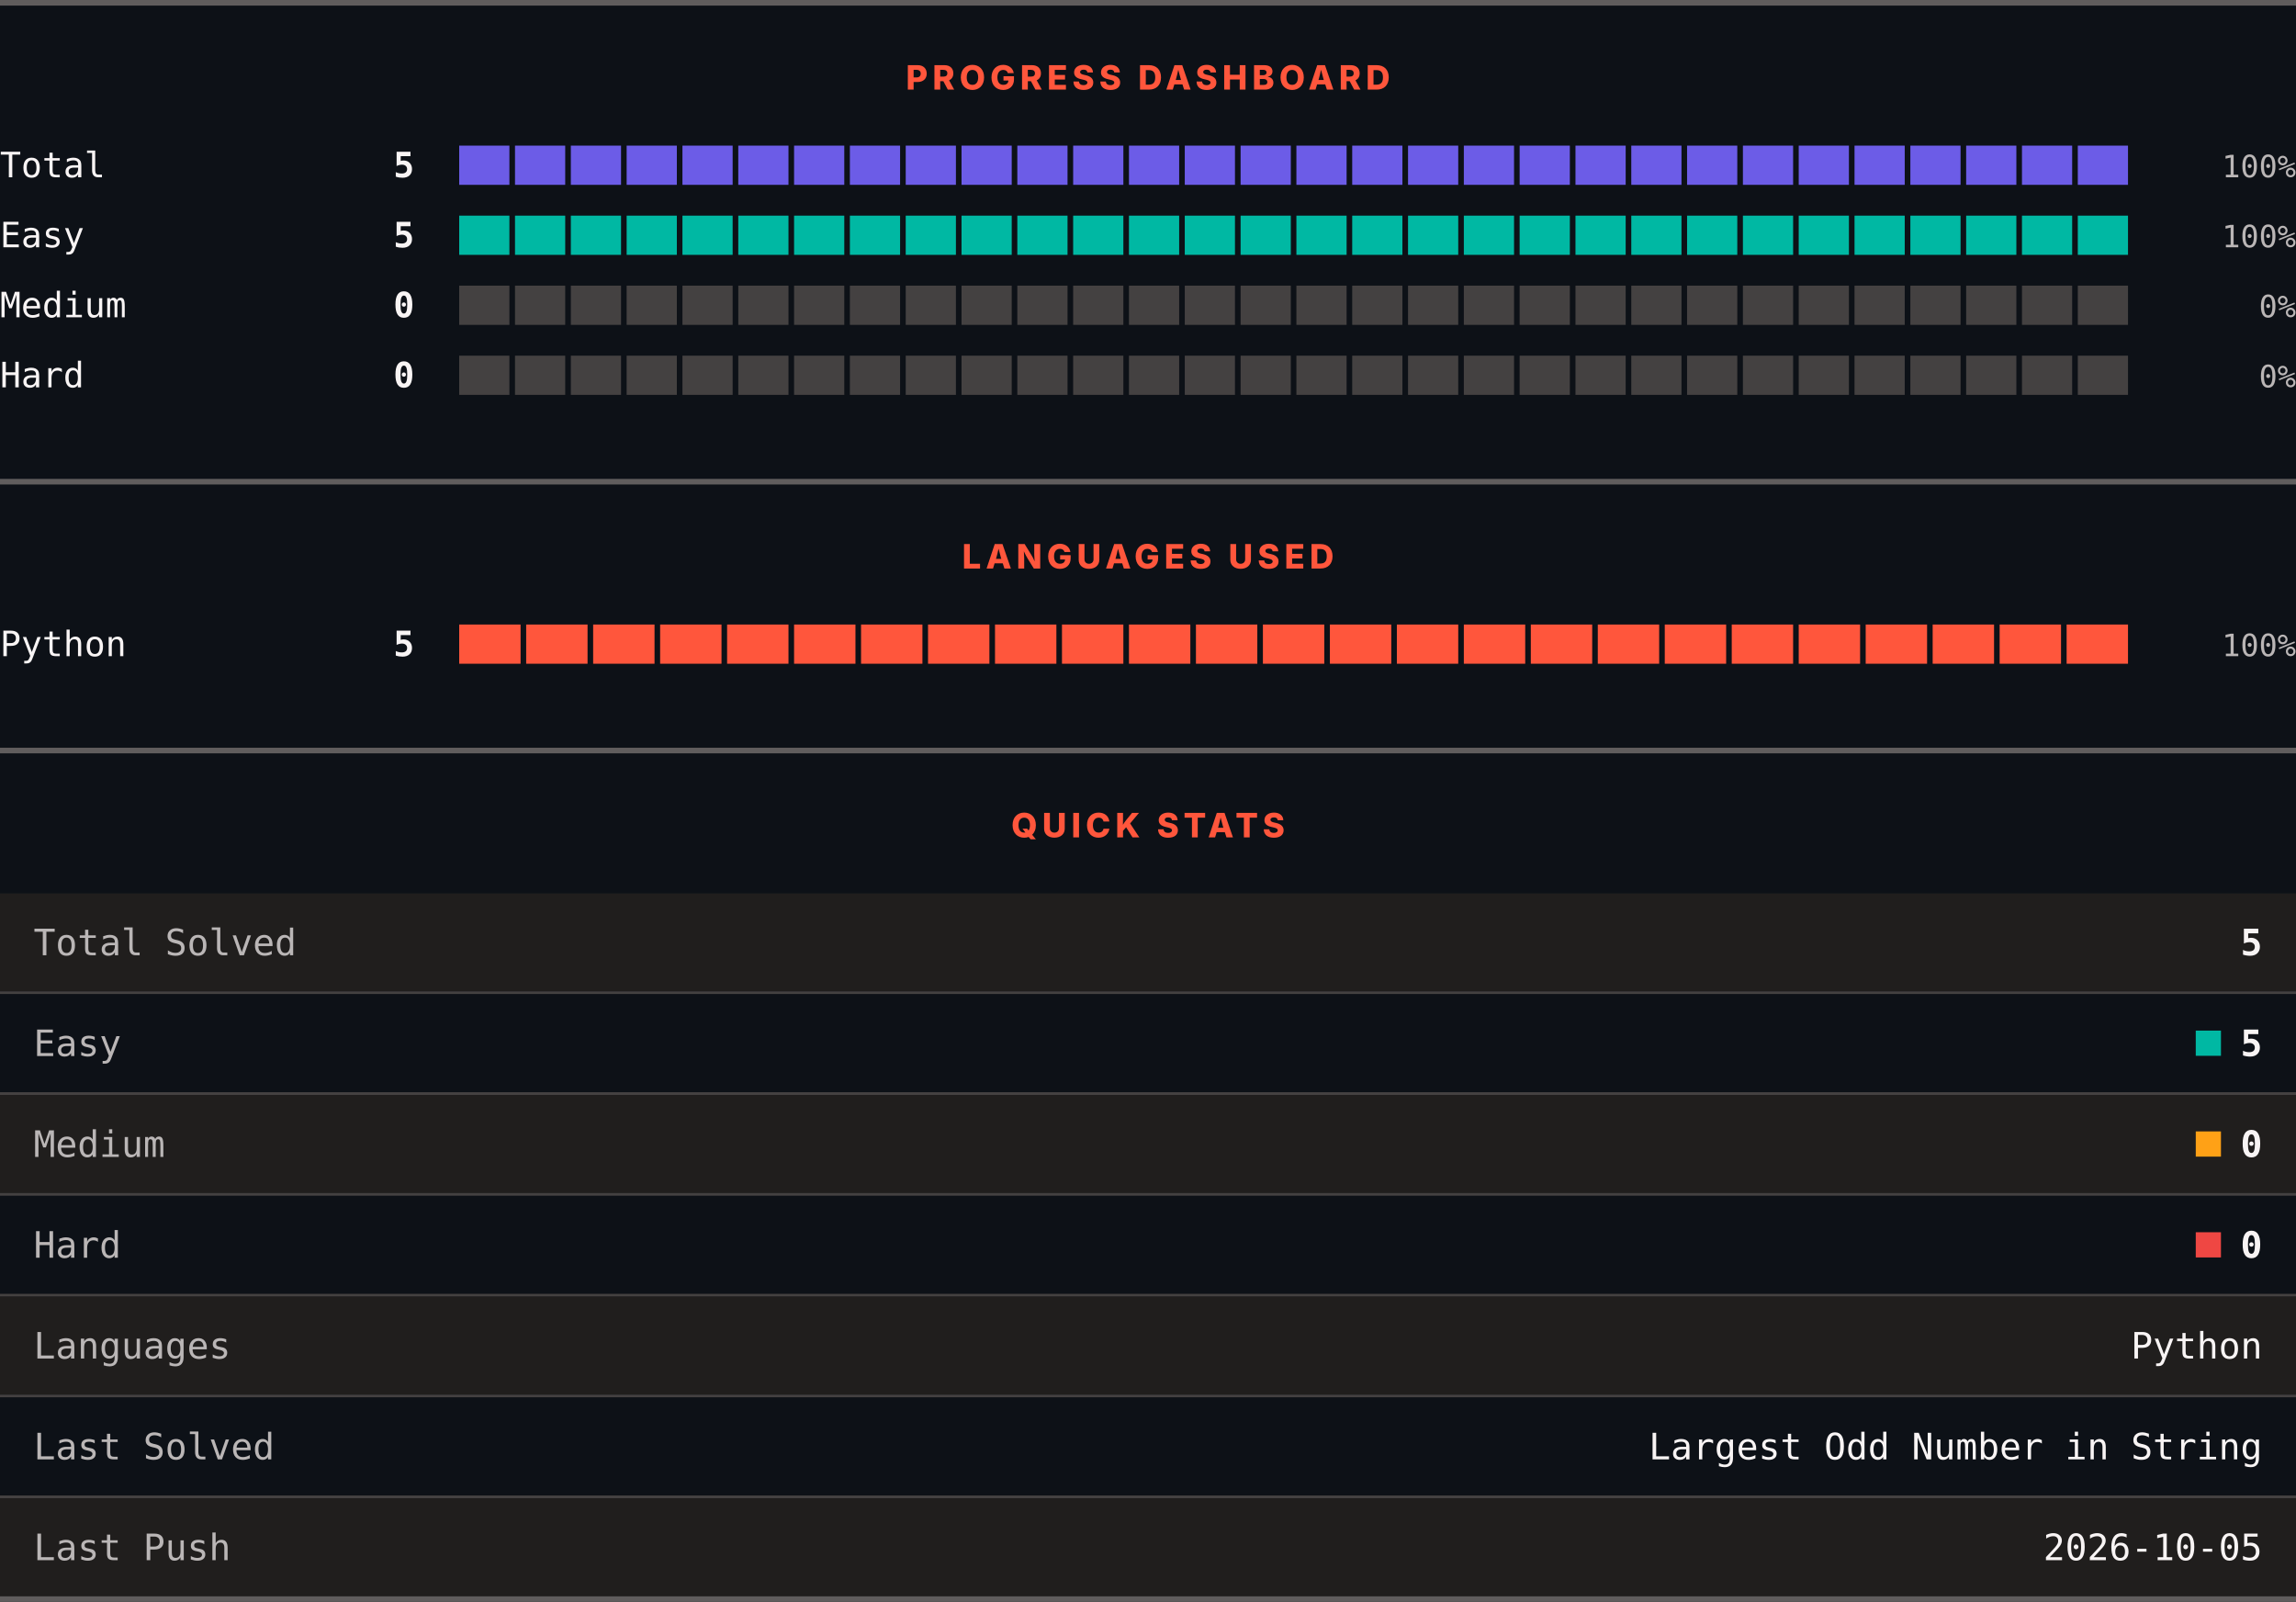
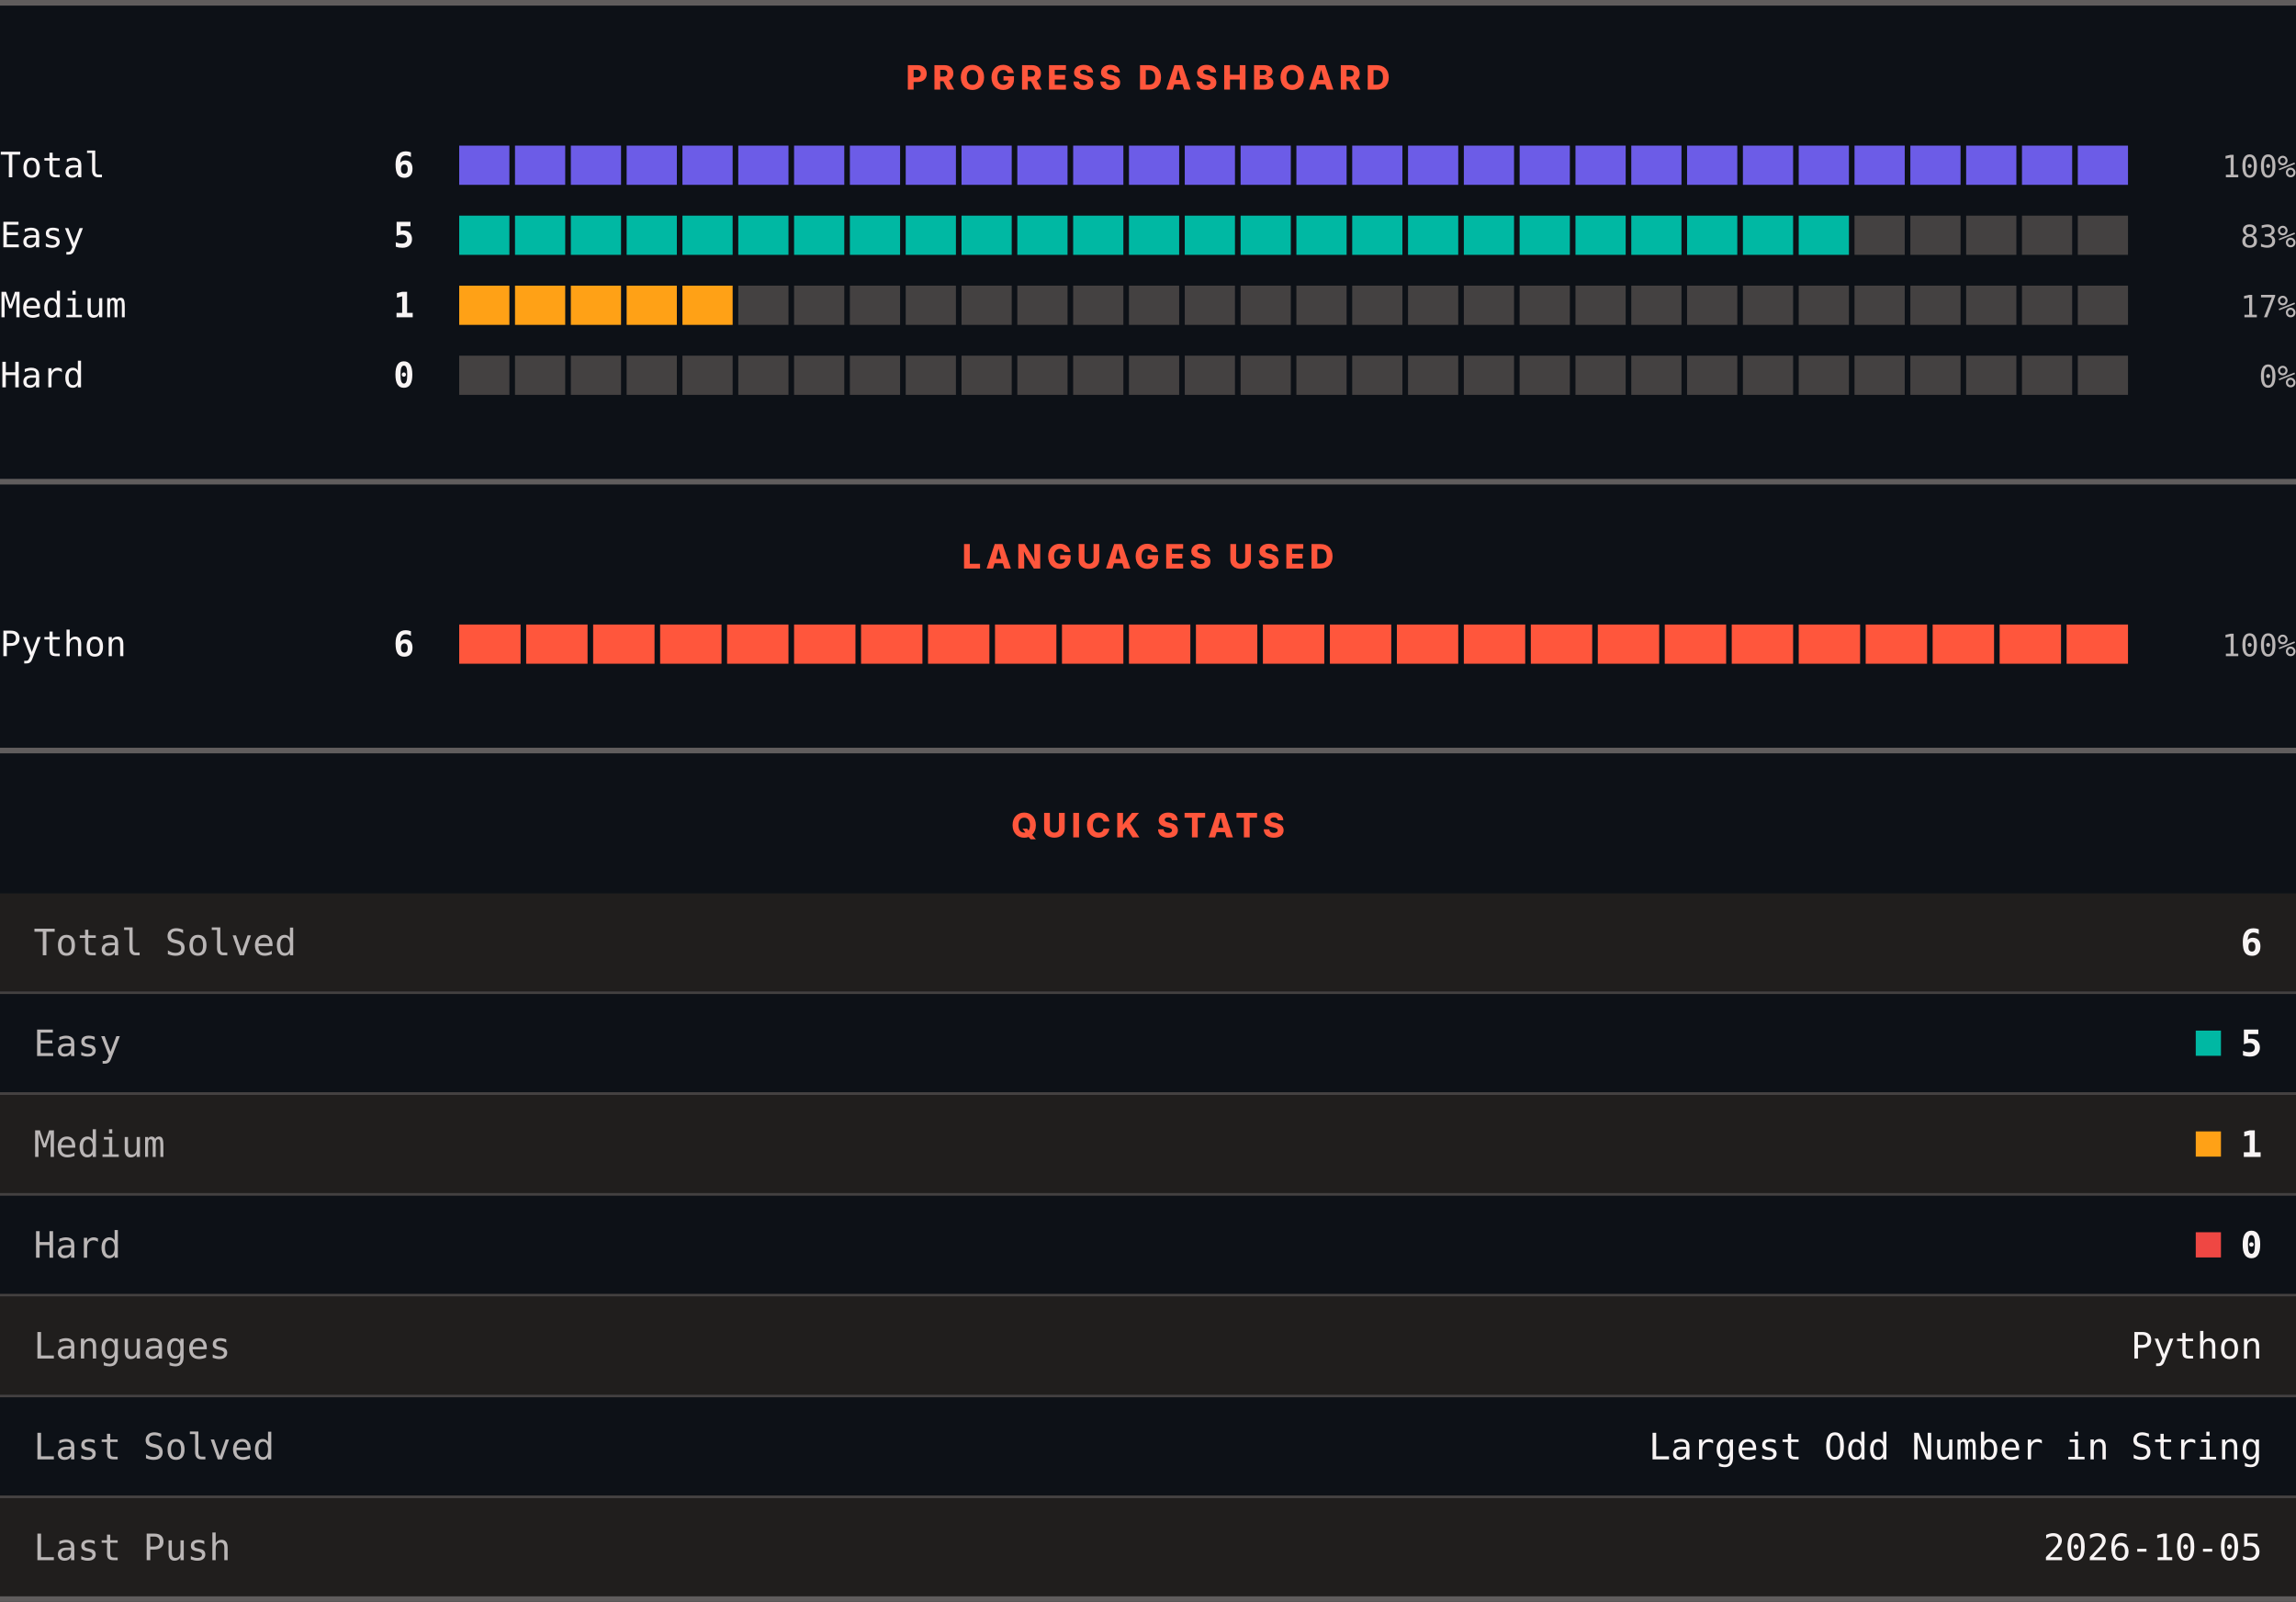
<svg xmlns="http://www.w3.org/2000/svg" width="820" height="572" viewBox="0 0 820 572" role="img" aria-label="LeetCode progress, languages and quick stats">
  <rect width="820" height="572" fill="#0d1117" />
  <rect x="0" y="0" width="820" height="2" fill="#605d5d" />
  <text x="410" y="32" text-anchor="middle" font-family="Archivo, system-ui, -apple-system, Segoe UI, sans-serif" font-size="12" font-weight="800" letter-spacing="1.68" fill="#ff563c">PROGRESS DASHBOARD</text>
  <text x="0" y="63.3" font-family="ui-monospace, SFMono-Regular, Menlo, Consolas, monospace" font-size="12.5" fill="#f8f4f4">Total</text>
-   <text x="148" y="63.3" text-anchor="end" font-family="ui-monospace, SFMono-Regular, Menlo, Consolas, monospace" font-size="12.5" font-weight="700" fill="#f8f4f4">5</text>
+   <text x="148" y="63.3" text-anchor="end" font-family="ui-monospace, SFMono-Regular, Menlo, Consolas, monospace" font-size="12.5" font-weight="700" fill="#f8f4f4">6</text>
  <rect x="164.00" y="52" width="17.93" height="14" fill="#6c5ce7" />
  <rect x="183.93" y="52" width="17.93" height="14" fill="#6c5ce7" />
  <rect x="203.87" y="52" width="17.93" height="14" fill="#6c5ce7" />
  <rect x="223.80" y="52" width="17.93" height="14" fill="#6c5ce7" />
  <rect x="243.73" y="52" width="17.93" height="14" fill="#6c5ce7" />
  <rect x="263.67" y="52" width="17.93" height="14" fill="#6c5ce7" />
  <rect x="283.60" y="52" width="17.93" height="14" fill="#6c5ce7" />
  <rect x="303.53" y="52" width="17.93" height="14" fill="#6c5ce7" />
  <rect x="323.47" y="52" width="17.93" height="14" fill="#6c5ce7" />
  <rect x="343.40" y="52" width="17.93" height="14" fill="#6c5ce7" />
  <rect x="363.33" y="52" width="17.93" height="14" fill="#6c5ce7" />
  <rect x="383.27" y="52" width="17.93" height="14" fill="#6c5ce7" />
  <rect x="403.20" y="52" width="17.93" height="14" fill="#6c5ce7" />
  <rect x="423.13" y="52" width="17.93" height="14" fill="#6c5ce7" />
  <rect x="443.07" y="52" width="17.93" height="14" fill="#6c5ce7" />
  <rect x="463.00" y="52" width="17.93" height="14" fill="#6c5ce7" />
  <rect x="482.93" y="52" width="17.93" height="14" fill="#6c5ce7" />
  <rect x="502.87" y="52" width="17.93" height="14" fill="#6c5ce7" />
  <rect x="522.80" y="52" width="17.93" height="14" fill="#6c5ce7" />
  <rect x="542.73" y="52" width="17.93" height="14" fill="#6c5ce7" />
  <rect x="562.67" y="52" width="17.93" height="14" fill="#6c5ce7" />
  <rect x="582.60" y="52" width="17.93" height="14" fill="#6c5ce7" />
  <rect x="602.53" y="52" width="17.93" height="14" fill="#6c5ce7" />
  <rect x="622.47" y="52" width="17.93" height="14" fill="#6c5ce7" />
  <rect x="642.40" y="52" width="17.93" height="14" fill="#6c5ce7" />
  <rect x="662.33" y="52" width="17.93" height="14" fill="#6c5ce7" />
  <rect x="682.27" y="52" width="17.93" height="14" fill="#6c5ce7" />
  <rect x="702.20" y="52" width="17.93" height="14" fill="#6c5ce7" />
  <rect x="722.13" y="52" width="17.93" height="14" fill="#6c5ce7" />
  <rect x="742.07" y="52" width="17.93" height="14" fill="#6c5ce7" />
  <text x="820" y="63.3" text-anchor="end" font-family="ui-monospace, SFMono-Regular, Menlo, Consolas, monospace" font-size="11" fill="#bab6b6">100%</text>
  <text x="0" y="88.3" font-family="ui-monospace, SFMono-Regular, Menlo, Consolas, monospace" font-size="12.5" fill="#f8f4f4">Easy</text>
  <text x="148" y="88.3" text-anchor="end" font-family="ui-monospace, SFMono-Regular, Menlo, Consolas, monospace" font-size="12.5" font-weight="700" fill="#f8f4f4">5</text>
  <rect x="164.00" y="77" width="17.93" height="14" fill="#00b8a3" />
  <rect x="183.93" y="77" width="17.93" height="14" fill="#00b8a3" />
  <rect x="203.87" y="77" width="17.93" height="14" fill="#00b8a3" />
  <rect x="223.80" y="77" width="17.93" height="14" fill="#00b8a3" />
  <rect x="243.73" y="77" width="17.93" height="14" fill="#00b8a3" />
  <rect x="263.67" y="77" width="17.93" height="14" fill="#00b8a3" />
  <rect x="283.60" y="77" width="17.93" height="14" fill="#00b8a3" />
  <rect x="303.53" y="77" width="17.93" height="14" fill="#00b8a3" />
  <rect x="323.47" y="77" width="17.93" height="14" fill="#00b8a3" />
  <rect x="343.40" y="77" width="17.93" height="14" fill="#00b8a3" />
  <rect x="363.33" y="77" width="17.93" height="14" fill="#00b8a3" />
  <rect x="383.27" y="77" width="17.93" height="14" fill="#00b8a3" />
  <rect x="403.20" y="77" width="17.93" height="14" fill="#00b8a3" />
  <rect x="423.13" y="77" width="17.93" height="14" fill="#00b8a3" />
  <rect x="443.07" y="77" width="17.93" height="14" fill="#00b8a3" />
  <rect x="463.00" y="77" width="17.93" height="14" fill="#00b8a3" />
  <rect x="482.93" y="77" width="17.93" height="14" fill="#00b8a3" />
  <rect x="502.87" y="77" width="17.93" height="14" fill="#00b8a3" />
  <rect x="522.80" y="77" width="17.93" height="14" fill="#00b8a3" />
  <rect x="542.73" y="77" width="17.93" height="14" fill="#00b8a3" />
  <rect x="562.67" y="77" width="17.93" height="14" fill="#00b8a3" />
  <rect x="582.60" y="77" width="17.93" height="14" fill="#00b8a3" />
  <rect x="602.53" y="77" width="17.93" height="14" fill="#00b8a3" />
  <rect x="622.47" y="77" width="17.93" height="14" fill="#00b8a3" />
  <rect x="642.40" y="77" width="17.93" height="14" fill="#00b8a3" />
-   <rect x="662.33" y="77" width="17.93" height="14" fill="#00b8a3" />
-   <rect x="682.27" y="77" width="17.93" height="14" fill="#00b8a3" />
-   <rect x="702.20" y="77" width="17.93" height="14" fill="#00b8a3" />
-   <rect x="722.13" y="77" width="17.93" height="14" fill="#00b8a3" />
-   <rect x="742.07" y="77" width="17.93" height="14" fill="#00b8a3" />
-   <text x="820" y="88.3" text-anchor="end" font-family="ui-monospace, SFMono-Regular, Menlo, Consolas, monospace" font-size="11" fill="#bab6b6">100%</text>
+   <rect x="662.33" y="77" width="17.93" height="14" fill="#444141" />
+   <rect x="682.27" y="77" width="17.93" height="14" fill="#444141" />
+   <rect x="702.20" y="77" width="17.93" height="14" fill="#444141" />
+   <rect x="722.13" y="77" width="17.93" height="14" fill="#444141" />
+   <rect x="742.07" y="77" width="17.93" height="14" fill="#444141" />
+   <text x="820" y="88.3" text-anchor="end" font-family="ui-monospace, SFMono-Regular, Menlo, Consolas, monospace" font-size="11" fill="#bab6b6">83%</text>
  <text x="0" y="113.3" font-family="ui-monospace, SFMono-Regular, Menlo, Consolas, monospace" font-size="12.5" fill="#f8f4f4">Medium</text>
-   <text x="148" y="113.3" text-anchor="end" font-family="ui-monospace, SFMono-Regular, Menlo, Consolas, monospace" font-size="12.5" font-weight="700" fill="#f8f4f4">0</text>
-   <rect x="164.00" y="102" width="17.93" height="14" fill="#444141" />
-   <rect x="183.93" y="102" width="17.93" height="14" fill="#444141" />
-   <rect x="203.87" y="102" width="17.93" height="14" fill="#444141" />
-   <rect x="223.80" y="102" width="17.93" height="14" fill="#444141" />
-   <rect x="243.73" y="102" width="17.93" height="14" fill="#444141" />
+   <text x="148" y="113.3" text-anchor="end" font-family="ui-monospace, SFMono-Regular, Menlo, Consolas, monospace" font-size="12.5" font-weight="700" fill="#f8f4f4">1</text>
+   <rect x="164.00" y="102" width="17.93" height="14" fill="#ffa116" />
+   <rect x="183.93" y="102" width="17.93" height="14" fill="#ffa116" />
+   <rect x="203.87" y="102" width="17.93" height="14" fill="#ffa116" />
+   <rect x="223.80" y="102" width="17.93" height="14" fill="#ffa116" />
+   <rect x="243.73" y="102" width="17.93" height="14" fill="#ffa116" />
  <rect x="263.67" y="102" width="17.93" height="14" fill="#444141" />
  <rect x="283.60" y="102" width="17.93" height="14" fill="#444141" />
  <rect x="303.53" y="102" width="17.93" height="14" fill="#444141" />
  <rect x="323.47" y="102" width="17.93" height="14" fill="#444141" />
  <rect x="343.40" y="102" width="17.93" height="14" fill="#444141" />
  <rect x="363.33" y="102" width="17.93" height="14" fill="#444141" />
  <rect x="383.27" y="102" width="17.93" height="14" fill="#444141" />
  <rect x="403.20" y="102" width="17.93" height="14" fill="#444141" />
  <rect x="423.13" y="102" width="17.93" height="14" fill="#444141" />
  <rect x="443.07" y="102" width="17.93" height="14" fill="#444141" />
  <rect x="463.00" y="102" width="17.93" height="14" fill="#444141" />
  <rect x="482.93" y="102" width="17.93" height="14" fill="#444141" />
  <rect x="502.87" y="102" width="17.93" height="14" fill="#444141" />
  <rect x="522.80" y="102" width="17.93" height="14" fill="#444141" />
  <rect x="542.73" y="102" width="17.93" height="14" fill="#444141" />
  <rect x="562.67" y="102" width="17.93" height="14" fill="#444141" />
  <rect x="582.60" y="102" width="17.93" height="14" fill="#444141" />
  <rect x="602.53" y="102" width="17.93" height="14" fill="#444141" />
  <rect x="622.47" y="102" width="17.93" height="14" fill="#444141" />
  <rect x="642.40" y="102" width="17.93" height="14" fill="#444141" />
  <rect x="662.33" y="102" width="17.93" height="14" fill="#444141" />
  <rect x="682.27" y="102" width="17.93" height="14" fill="#444141" />
  <rect x="702.20" y="102" width="17.93" height="14" fill="#444141" />
  <rect x="722.13" y="102" width="17.93" height="14" fill="#444141" />
  <rect x="742.07" y="102" width="17.93" height="14" fill="#444141" />
-   <text x="820" y="113.3" text-anchor="end" font-family="ui-monospace, SFMono-Regular, Menlo, Consolas, monospace" font-size="11" fill="#bab6b6">0%</text>
+   <text x="820" y="113.3" text-anchor="end" font-family="ui-monospace, SFMono-Regular, Menlo, Consolas, monospace" font-size="11" fill="#bab6b6">17%</text>
  <text x="0" y="138.3" font-family="ui-monospace, SFMono-Regular, Menlo, Consolas, monospace" font-size="12.5" fill="#f8f4f4">Hard</text>
  <text x="148" y="138.3" text-anchor="end" font-family="ui-monospace, SFMono-Regular, Menlo, Consolas, monospace" font-size="12.5" font-weight="700" fill="#f8f4f4">0</text>
  <rect x="164.00" y="127" width="17.93" height="14" fill="#444141" />
  <rect x="183.93" y="127" width="17.93" height="14" fill="#444141" />
  <rect x="203.87" y="127" width="17.93" height="14" fill="#444141" />
  <rect x="223.80" y="127" width="17.93" height="14" fill="#444141" />
  <rect x="243.73" y="127" width="17.93" height="14" fill="#444141" />
  <rect x="263.67" y="127" width="17.93" height="14" fill="#444141" />
  <rect x="283.60" y="127" width="17.93" height="14" fill="#444141" />
  <rect x="303.53" y="127" width="17.93" height="14" fill="#444141" />
  <rect x="323.47" y="127" width="17.93" height="14" fill="#444141" />
  <rect x="343.40" y="127" width="17.93" height="14" fill="#444141" />
  <rect x="363.33" y="127" width="17.93" height="14" fill="#444141" />
  <rect x="383.27" y="127" width="17.93" height="14" fill="#444141" />
  <rect x="403.20" y="127" width="17.93" height="14" fill="#444141" />
  <rect x="423.13" y="127" width="17.93" height="14" fill="#444141" />
  <rect x="443.07" y="127" width="17.93" height="14" fill="#444141" />
  <rect x="463.00" y="127" width="17.93" height="14" fill="#444141" />
  <rect x="482.93" y="127" width="17.93" height="14" fill="#444141" />
  <rect x="502.87" y="127" width="17.93" height="14" fill="#444141" />
  <rect x="522.80" y="127" width="17.93" height="14" fill="#444141" />
  <rect x="542.73" y="127" width="17.93" height="14" fill="#444141" />
  <rect x="562.67" y="127" width="17.93" height="14" fill="#444141" />
  <rect x="582.60" y="127" width="17.93" height="14" fill="#444141" />
  <rect x="602.53" y="127" width="17.93" height="14" fill="#444141" />
  <rect x="622.47" y="127" width="17.93" height="14" fill="#444141" />
  <rect x="642.40" y="127" width="17.93" height="14" fill="#444141" />
  <rect x="662.33" y="127" width="17.93" height="14" fill="#444141" />
  <rect x="682.27" y="127" width="17.93" height="14" fill="#444141" />
  <rect x="702.20" y="127" width="17.93" height="14" fill="#444141" />
  <rect x="722.13" y="127" width="17.93" height="14" fill="#444141" />
  <rect x="742.07" y="127" width="17.93" height="14" fill="#444141" />
  <text x="820" y="138.3" text-anchor="end" font-family="ui-monospace, SFMono-Regular, Menlo, Consolas, monospace" font-size="11" fill="#bab6b6">0%</text>
  <rect x="0" y="171" width="820" height="2" fill="#605d5d" />
  <text x="410" y="203" text-anchor="middle" font-family="Archivo, system-ui, -apple-system, Segoe UI, sans-serif" font-size="12" font-weight="800" letter-spacing="1.68" fill="#ff563c">LANGUAGES USED</text>
  <text x="0" y="234.3" font-family="ui-monospace, SFMono-Regular, Menlo, Consolas, monospace" font-size="12.5" fill="#f8f4f4">Python</text>
-   <text x="148" y="234.3" text-anchor="end" font-family="ui-monospace, SFMono-Regular, Menlo, Consolas, monospace" font-size="12.5" font-weight="700" fill="#f8f4f4">5</text>
+   <text x="148" y="234.3" text-anchor="end" font-family="ui-monospace, SFMono-Regular, Menlo, Consolas, monospace" font-size="12.5" font-weight="700" fill="#f8f4f4">6</text>
  <rect x="164.00" y="223" width="21.92" height="14" fill="#ff563c" />
  <rect x="187.92" y="223" width="21.92" height="14" fill="#ff563c" />
  <rect x="211.84" y="223" width="21.92" height="14" fill="#ff563c" />
  <rect x="235.76" y="223" width="21.92" height="14" fill="#ff563c" />
  <rect x="259.68" y="223" width="21.92" height="14" fill="#ff563c" />
  <rect x="283.60" y="223" width="21.92" height="14" fill="#ff563c" />
  <rect x="307.52" y="223" width="21.92" height="14" fill="#ff563c" />
  <rect x="331.44" y="223" width="21.92" height="14" fill="#ff563c" />
  <rect x="355.36" y="223" width="21.92" height="14" fill="#ff563c" />
  <rect x="379.28" y="223" width="21.92" height="14" fill="#ff563c" />
  <rect x="403.20" y="223" width="21.92" height="14" fill="#ff563c" />
  <rect x="427.12" y="223" width="21.92" height="14" fill="#ff563c" />
  <rect x="451.04" y="223" width="21.92" height="14" fill="#ff563c" />
  <rect x="474.96" y="223" width="21.92" height="14" fill="#ff563c" />
  <rect x="498.88" y="223" width="21.92" height="14" fill="#ff563c" />
  <rect x="522.80" y="223" width="21.92" height="14" fill="#ff563c" />
  <rect x="546.72" y="223" width="21.92" height="14" fill="#ff563c" />
  <rect x="570.64" y="223" width="21.92" height="14" fill="#ff563c" />
  <rect x="594.56" y="223" width="21.92" height="14" fill="#ff563c" />
  <rect x="618.48" y="223" width="21.92" height="14" fill="#ff563c" />
  <rect x="642.40" y="223" width="21.92" height="14" fill="#ff563c" />
  <rect x="666.32" y="223" width="21.92" height="14" fill="#ff563c" />
  <rect x="690.24" y="223" width="21.92" height="14" fill="#ff563c" />
  <rect x="714.16" y="223" width="21.92" height="14" fill="#ff563c" />
  <rect x="738.08" y="223" width="21.92" height="14" fill="#ff563c" />
  <text x="820" y="234.3" text-anchor="end" font-family="ui-monospace, SFMono-Regular, Menlo, Consolas, monospace" font-size="11" fill="#bab6b6">100%</text>
  <rect x="0" y="267" width="820" height="2" fill="#605d5d" />
  <text x="410" y="299" text-anchor="middle" font-family="Archivo, system-ui, -apple-system, Segoe UI, sans-serif" font-size="12" font-weight="800" letter-spacing="1.68" fill="#ff563c">QUICK STATS</text>
  <rect x="0" y="319" width="820" height="35" fill="#201e1d" />
  <text x="12" y="341.1" font-family="ui-monospace, SFMono-Regular, Menlo, Consolas, monospace" font-size="13" fill="#bab6b6">Total Solved</text>
-   <text x="808" y="341.1" text-anchor="end" font-family="ui-monospace, SFMono-Regular, Menlo, Consolas, monospace" font-size="13" font-weight="700" fill="#f8f4f4">5</text>
+   <text x="808" y="341.1" text-anchor="end" font-family="ui-monospace, SFMono-Regular, Menlo, Consolas, monospace" font-size="13" font-weight="700" fill="#f8f4f4">6</text>
  <rect x="0" y="354" width="820" height="1" fill="#444141" />
  <rect x="0" y="355" width="820" height="35" fill="#0d1117" />
  <text x="12" y="377.1" font-family="ui-monospace, SFMono-Regular, Menlo, Consolas, monospace" font-size="13" fill="#bab6b6">Easy</text>
  <rect x="784.2" y="368" width="9" height="9" fill="#00b8a3" />
  <text x="808" y="377.1" text-anchor="end" font-family="ui-monospace, SFMono-Regular, Menlo, Consolas, monospace" font-size="13" font-weight="700" fill="#f8f4f4">5</text>
  <rect x="0" y="390" width="820" height="1" fill="#444141" />
  <rect x="0" y="391" width="820" height="35" fill="#201e1d" />
  <text x="12" y="413.1" font-family="ui-monospace, SFMono-Regular, Menlo, Consolas, monospace" font-size="13" fill="#bab6b6">Medium</text>
  <rect x="784.2" y="404" width="9" height="9" fill="#ffa116" />
-   <text x="808" y="413.1" text-anchor="end" font-family="ui-monospace, SFMono-Regular, Menlo, Consolas, monospace" font-size="13" font-weight="700" fill="#f8f4f4">0</text>
+   <text x="808" y="413.1" text-anchor="end" font-family="ui-monospace, SFMono-Regular, Menlo, Consolas, monospace" font-size="13" font-weight="700" fill="#f8f4f4">1</text>
  <rect x="0" y="426" width="820" height="1" fill="#444141" />
  <rect x="0" y="427" width="820" height="35" fill="#0d1117" />
  <text x="12" y="449.1" font-family="ui-monospace, SFMono-Regular, Menlo, Consolas, monospace" font-size="13" fill="#bab6b6">Hard</text>
  <rect x="784.2" y="440" width="9" height="9" fill="#ef4743" />
  <text x="808" y="449.1" text-anchor="end" font-family="ui-monospace, SFMono-Regular, Menlo, Consolas, monospace" font-size="13" font-weight="700" fill="#f8f4f4">0</text>
  <rect x="0" y="462" width="820" height="1" fill="#444141" />
  <rect x="0" y="463" width="820" height="35" fill="#201e1d" />
  <text x="12" y="485.1" font-family="ui-monospace, SFMono-Regular, Menlo, Consolas, monospace" font-size="13" fill="#bab6b6">Languages</text>
  <text x="808" y="485.1" text-anchor="end" font-family="ui-monospace, SFMono-Regular, Menlo, Consolas, monospace" font-size="13" fill="#f8f4f4">Python</text>
  <rect x="0" y="498" width="820" height="1" fill="#444141" />
  <rect x="0" y="499" width="820" height="35" fill="#0d1117" />
  <text x="12" y="521.1" font-family="ui-monospace, SFMono-Regular, Menlo, Consolas, monospace" font-size="13" fill="#bab6b6">Last Solved</text>
  <text x="808" y="521.1" text-anchor="end" font-family="ui-monospace, SFMono-Regular, Menlo, Consolas, monospace" font-size="13" fill="#f8f4f4">Largest Odd Number in String</text>
  <rect x="0" y="534" width="820" height="1" fill="#444141" />
  <rect x="0" y="535" width="820" height="35" fill="#201e1d" />
  <text x="12" y="557.1" font-family="ui-monospace, SFMono-Regular, Menlo, Consolas, monospace" font-size="13" fill="#bab6b6">Last Push</text>
  <text x="808" y="557.1" text-anchor="end" font-family="ui-monospace, SFMono-Regular, Menlo, Consolas, monospace" font-size="13" fill="#f8f4f4">2026-10-05</text>
  <rect x="0" y="570" width="820" height="2" fill="#605d5d" />
</svg>
